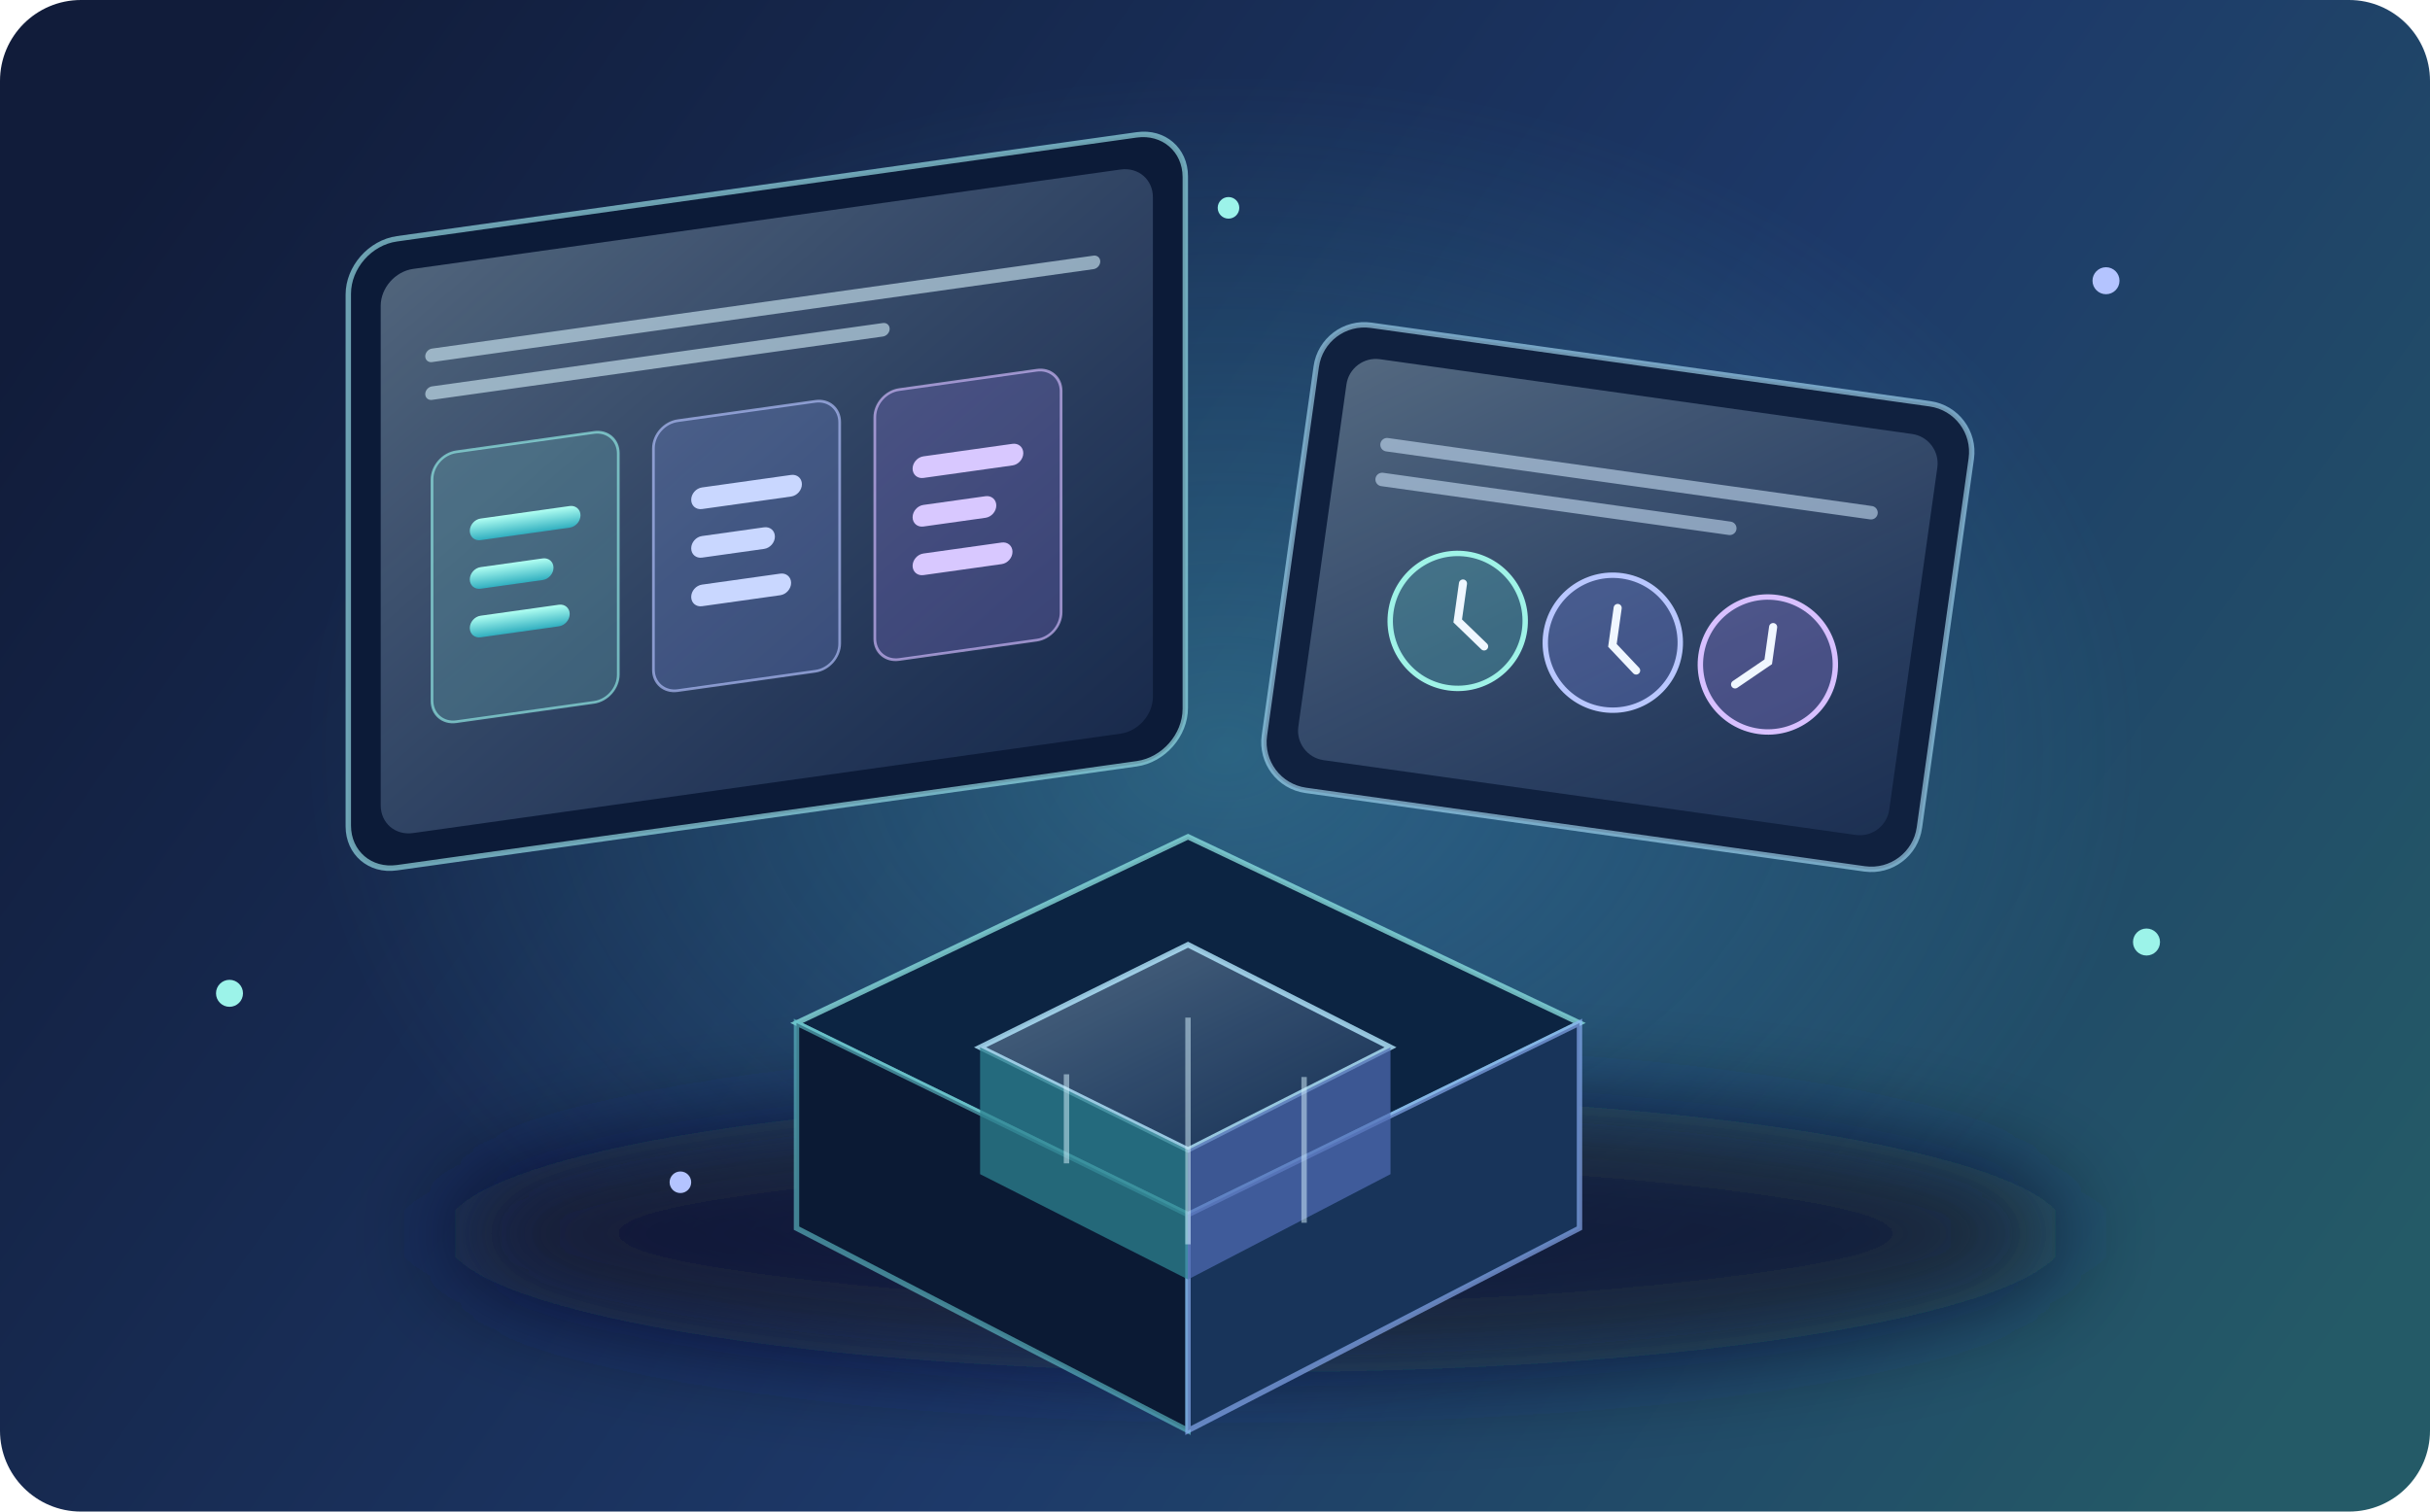
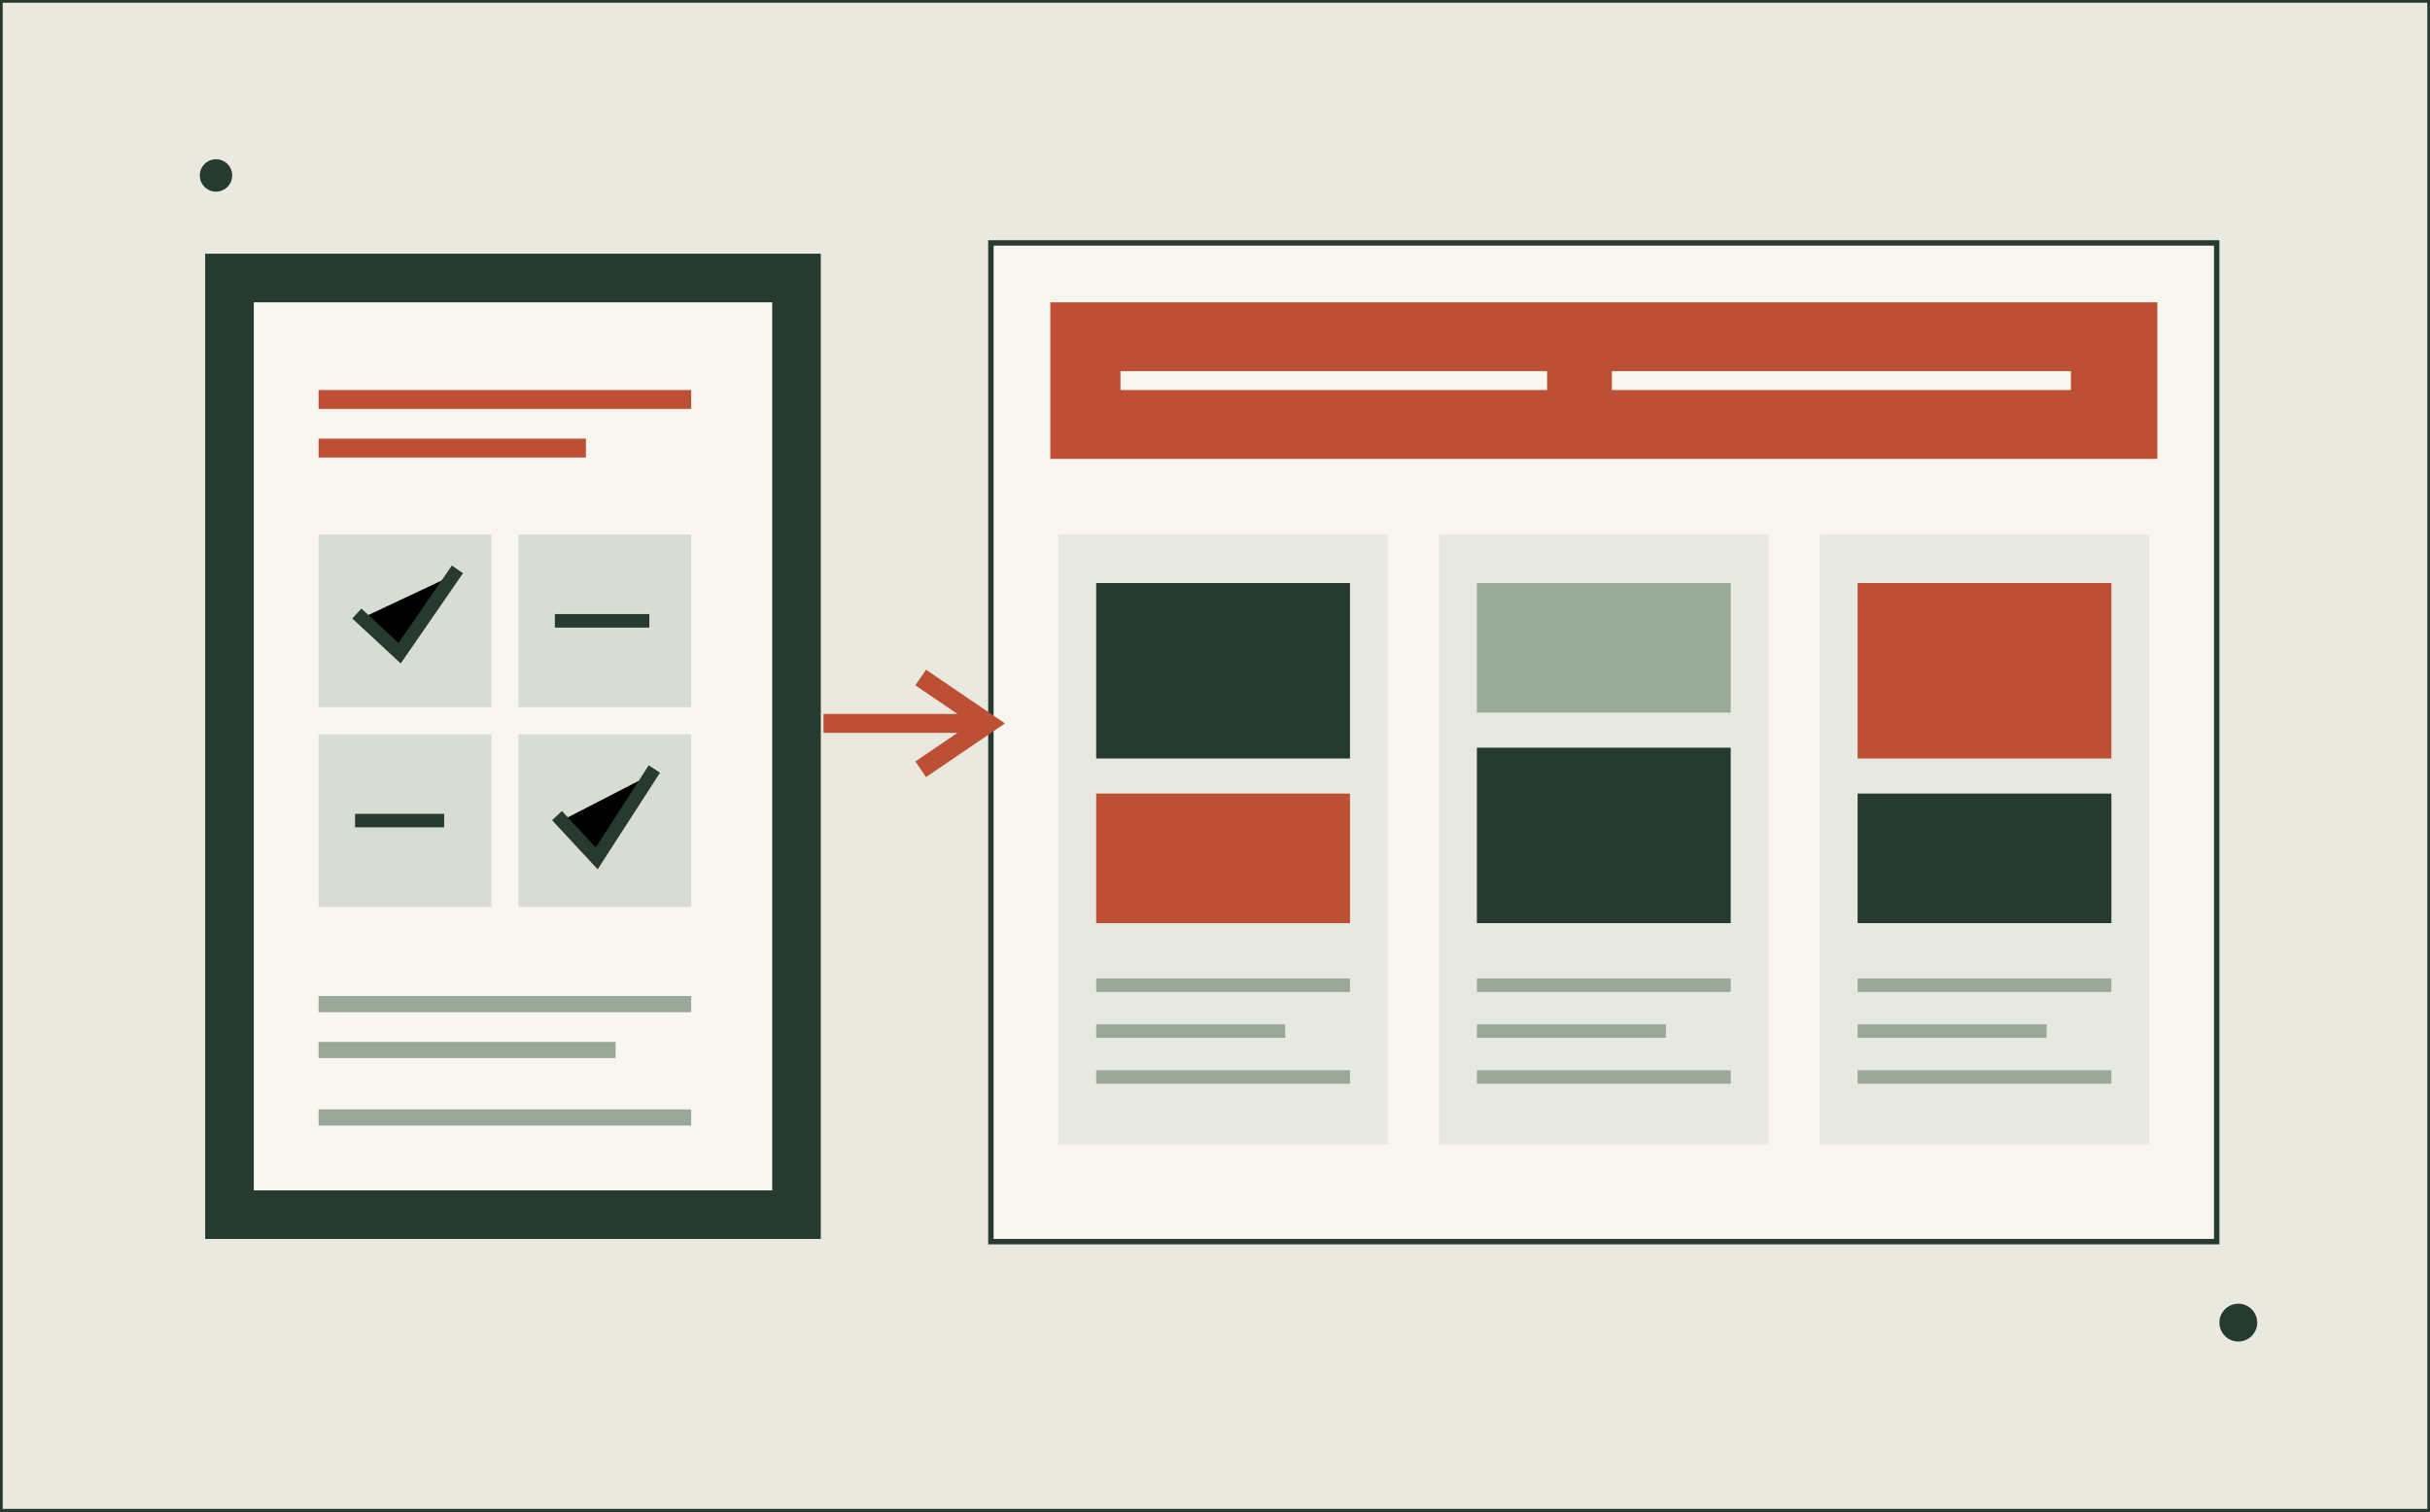
- <svg xmlns="http://www.w3.org/2000/svg" viewBox="0 0 900 560" fill="none">
-   <defs>
-     <linearGradient id="bg" x1="80" y1="20" x2="830" y2="550" gradientUnits="userSpaceOnUse">
-       <stop stop-color="#111C3A" />
-       <stop offset=".58" stop-color="#1D3969" />
-       <stop offset="1" stop-color="#245A67" />
-     </linearGradient>
-     <radialGradient id="glow" cx="0" cy="0" r="1" gradientTransform="matrix(340 0 0 250 454 278)" gradientUnits="userSpaceOnUse">
-       <stop stop-color="#54D5CF" stop-opacity=".29" />
-       <stop offset="1" stop-color="#54D5CF" stop-opacity="0" />
-     </radialGradient>
-     <linearGradient id="glass" x1="0" y1="0" x2="1" y2="1">
-       <stop stop-color="#D6F4FF" stop-opacity=".34" />
-       <stop offset="1" stop-color="#8CB6FF" stop-opacity=".1" />
-     </linearGradient>
-     <linearGradient id="cyan" x1="0" y1="0" x2="0" y2="1">
-       <stop stop-color="#B1FFF2" />
-       <stop offset="1" stop-color="#31AFC0" />
-     </linearGradient>
-     <filter id="shadow" x="-50%" y="-50%" width="200%" height="200%">
-       <feGaussianBlur stdDeviation="18" />
-     </filter>
-   </defs>
-   <rect width="900" height="560" rx="30" fill="url(#bg)" />
-   <rect width="900" height="560" rx="30" fill="url(#glow)" />
-   <ellipse cx="465" cy="457" rx="300" ry="51" fill="#071529" fill-opacity=".72" filter="url(#shadow)" />
-   <g transform="translate(129 91) skewY(-8)">
-     <rect width="310" height="233" rx="18" fill="#0C1B38" stroke="#9DE7EF" stroke-opacity=".65" stroke-width="2" />
-     <rect x="12" y="12" width="286" height="209" rx="12" fill="url(#glass)" />
-     <path d="M31 45H276M31 59H198" stroke="#D9F4FF" stroke-opacity=".58" stroke-width="5" stroke-linecap="round" />
-     <rect x="31" y="82" width="69" height="100" rx="9" fill="#7DDDD9" fill-opacity=".2" stroke="#95F0E9" stroke-opacity=".65" />
-     <rect x="113" y="82" width="69" height="100" rx="9" fill="#8DA5FF" fill-opacity=".2" stroke="#B6C3FF" stroke-opacity=".65" />
-     <rect x="195" y="82" width="69" height="100" rx="9" fill="#AD8EFF" fill-opacity=".2" stroke="#D4BDFF" stroke-opacity=".65" />
-     <g fill="url(#cyan)">
-       <rect x="45" y="108" width="41" height="8" rx="4" />
-       <rect x="45" y="126" width="31" height="8" rx="4" />
-       <rect x="45" y="144" width="37" height="8" rx="4" />
+ <svg xmlns="http://www.w3.org/2000/svg" viewBox="0 0 900 560" role="img" aria-label="학습 운영과 일정·과제 흐름을 표현한 편집 디자인 일러스트">
+   <rect width="900" height="560" fill="#e9e9df" />
+   <path d="M0 0H900V560H0Z" fill="none" stroke="#263a30" stroke-width="2" />
+   <g transform="translate(76 94)">
+     <rect width="228" height="365" fill="#263a30" />
+     <rect x="18" y="18" width="192" height="329" fill="#f8f6ee" />
+     <path d="M42 54H180M42 72H141" stroke="#bd5034" stroke-width="7" />
+     <g fill="#d8ddd4">
+       <rect x="42" y="104" width="64" height="64" />
+       <rect x="116" y="104" width="64" height="64" />
+       <rect x="42" y="178" width="64" height="64" />
+       <rect x="116" y="178" width="64" height="64" />
    </g>
-     <g fill="#C9D7FF">
-       <rect x="127" y="108" width="41" height="8" rx="4" />
-       <rect x="127" y="126" width="31" height="8" rx="4" />
-       <rect x="127" y="144" width="37" height="8" rx="4" />
+     <g stroke="#263a30" stroke-width="5" stroke-linecap="square">
+       <path d="M58 135 72 148 92 119M132 136H162M132 210 145 224 165 193M58 210H86" />
    </g>
-     <g fill="#D8C8FF">
-       <rect x="209" y="108" width="41" height="8" rx="4" />
-       <rect x="209" y="126" width="31" height="8" rx="4" />
-       <rect x="209" y="144" width="37" height="8" rx="4" />
+     <path d="M42 278H180M42 295H152M42 320H180" stroke="#9aa89a" stroke-width="6" />
+   </g>
+   <g transform="translate(367 90)">
+     <rect width="454" height="370" fill="#f8f6ee" stroke="#263a30" stroke-width="2" />
+     <rect x="22" y="22" width="410" height="58" fill="#bd5034" />
+     <path d="M48 51H206M230 51H400" stroke="#f8f6ee" stroke-width="7" />
+     <g transform="translate(25 108)">
+       <rect width="122" height="226" fill="#e7e9e0" />
+       <rect x="14" y="18" width="94" height="65" fill="#263a30" />
+       <rect x="14" y="96" width="94" height="48" fill="#bd5034" />
+       <path d="M14 167H108M14 184H84M14 201H108" stroke="#9aa89a" stroke-width="5" />
+     </g>
+     <g transform="translate(166 108)">
+       <rect width="122" height="226" fill="#e7e9e0" />
+       <rect x="14" y="18" width="94" height="48" fill="#9aaa99" />
+       <rect x="14" y="79" width="94" height="65" fill="#263a30" />
+       <path d="M14 167H108M14 184H84M14 201H108" stroke="#9aa89a" stroke-width="5" />
+     </g>
+     <g transform="translate(307 108)">
+       <rect width="122" height="226" fill="#e7e9e0" />
+       <rect x="14" y="18" width="94" height="65" fill="#bd5034" />
+       <rect x="14" y="96" width="94" height="48" fill="#263a30" />
+       <path d="M14 167H108M14 184H84M14 201H108" stroke="#9aa89a" stroke-width="5" />
    </g>
  </g>
-   <g transform="translate(490 118) rotate(8)">
-     <rect width="245" height="174" rx="18" fill="#10213F" stroke="#A9DFF8" stroke-opacity=".62" stroke-width="2" />
-     <rect x="12" y="12" width="221" height="150" rx="11" fill="url(#glass)" />
-     <path d="M30 43H211M30 56H160" stroke="#D2E8FF" stroke-opacity=".55" stroke-width="5" stroke-linecap="round" />
-     <circle cx="65" cy="104" r="25" fill="#5BD7D0" fill-opacity=".24" stroke="#9FF3E7" stroke-width="2" />
-     <circle cx="123" cy="104" r="25" fill="#8395FF" fill-opacity=".24" stroke="#B9C7FF" stroke-width="2" />
-     <circle cx="181" cy="104" r="25" fill="#B08EFF" fill-opacity=".24" stroke="#D8C0FF" stroke-width="2" />
-     <path d="M65 90V104L76 112M123 91V105L133 113M181 90V103L170 113" stroke="#F0F7FF" stroke-width="3" stroke-linecap="round" />
-   </g>
-   <g transform="translate(295 310)">
-     <path d="M0 69L145 0L290 69L145 140L0 69Z" fill="#0C2442" stroke="#8DE4E2" stroke-opacity=".75" stroke-width="2" />
-     <path d="M0 69V145L145 220V140L0 69Z" fill="#0B1A34" stroke="#65C8D0" stroke-opacity=".6" stroke-width="2" />
-     <path d="M145 140V220L290 145V69L145 140Z" fill="#18345A" stroke="#93B7FF" stroke-opacity=".62" stroke-width="2" />
-     <path d="M68 78L145 40L220 78L145 116L68 78Z" fill="url(#glass)" stroke="#B4E8FF" stroke-opacity=".8" stroke-width="2" />
-     <path d="M68 78V125L145 164V116L68 78Z" fill="#2C8290" fill-opacity=".75" />
-     <path d="M145 116V164L220 125V78L145 116Z" fill="#506DB6" fill-opacity=".7" />
-     <path d="M100 88V121M145 67V151M188 89V143" stroke="#D8F5FF" stroke-opacity=".5" stroke-width="2" />
-   </g>
-   <g fill="#9CF3E9">
-     <circle cx="85" cy="368" r="5" />
-     <circle cx="795" cy="349" r="5" />
-     <circle cx="455" cy="77" r="4" />
-   </g>
-   <g fill="#B4C4FF">
-     <circle cx="780" cy="104" r="5" />
-     <circle cx="252" cy="438" r="4" />
+   <path d="M305 268H366M341 251 366 268 341 285" fill="none" stroke="#bd5034" stroke-width="7" />
+   <g fill="#263a30">
+     <circle cx="829" cy="490" r="7" />
+     <circle cx="80" cy="65" r="6" />
  </g>
</svg>
